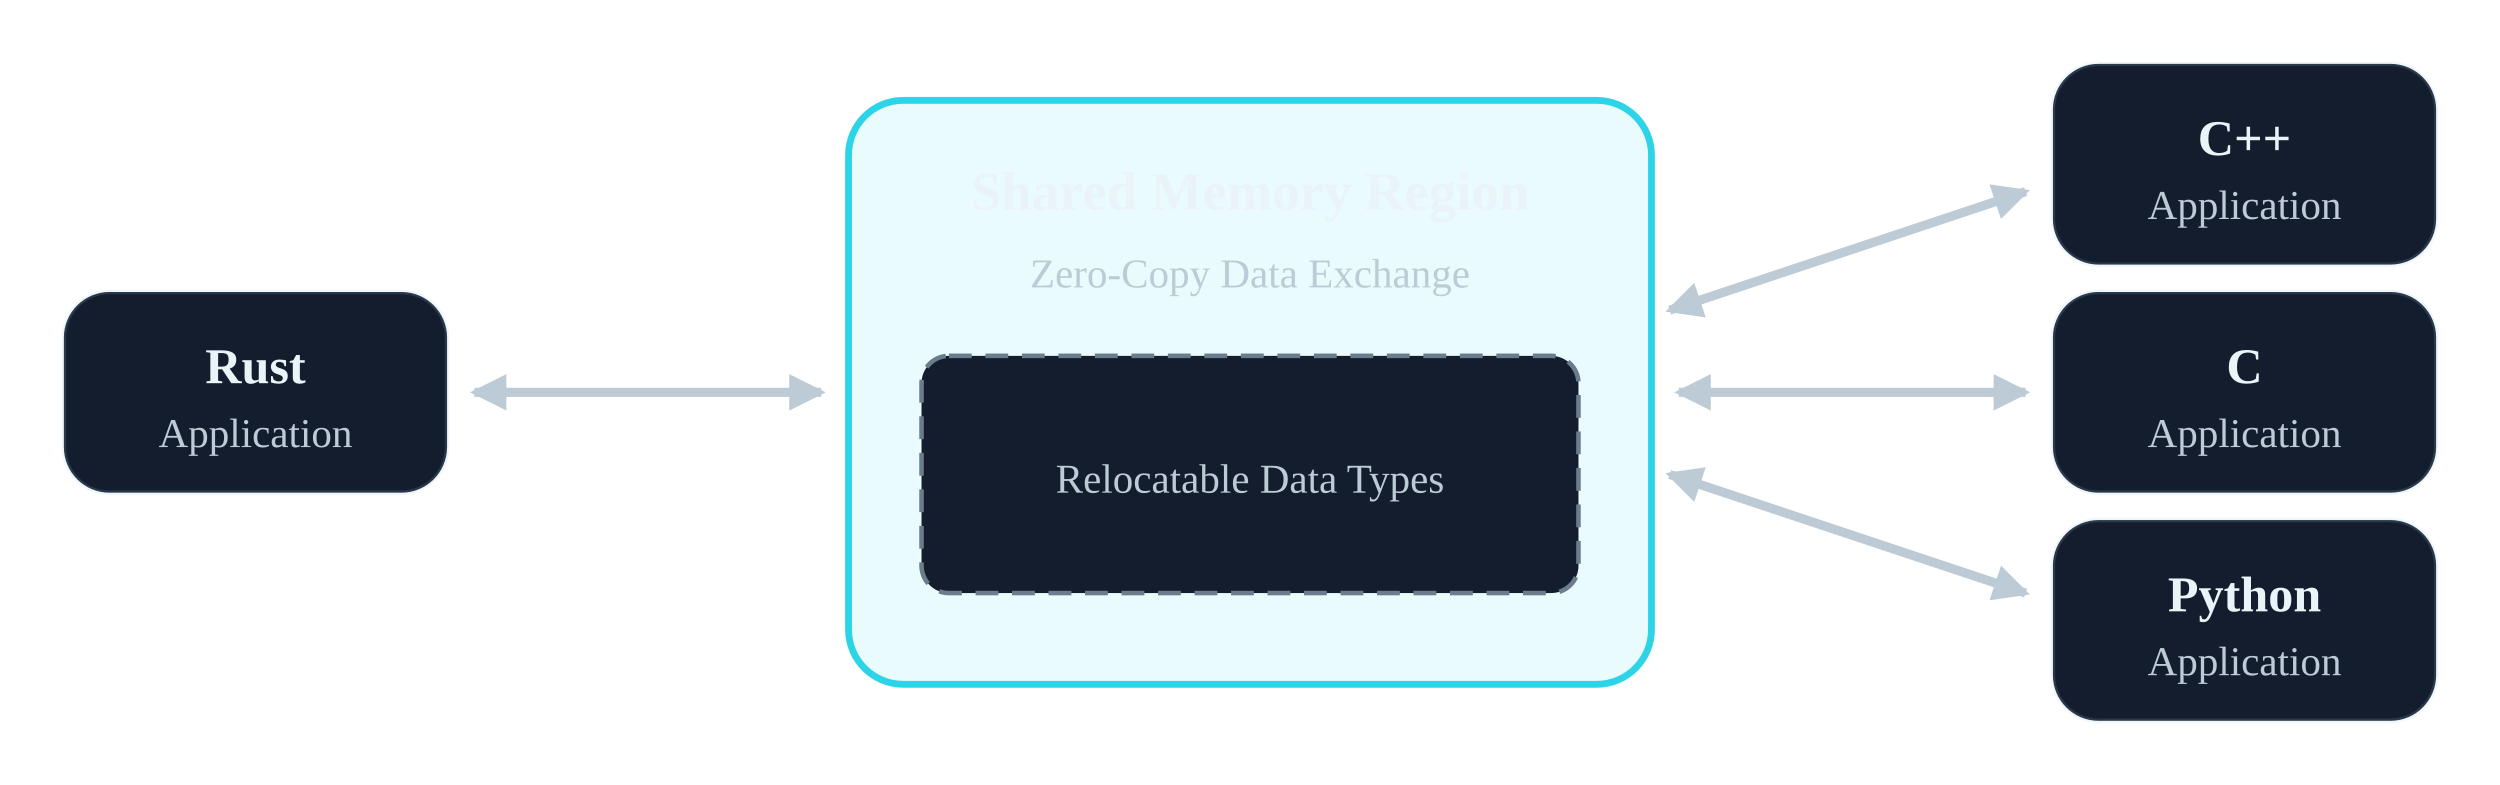
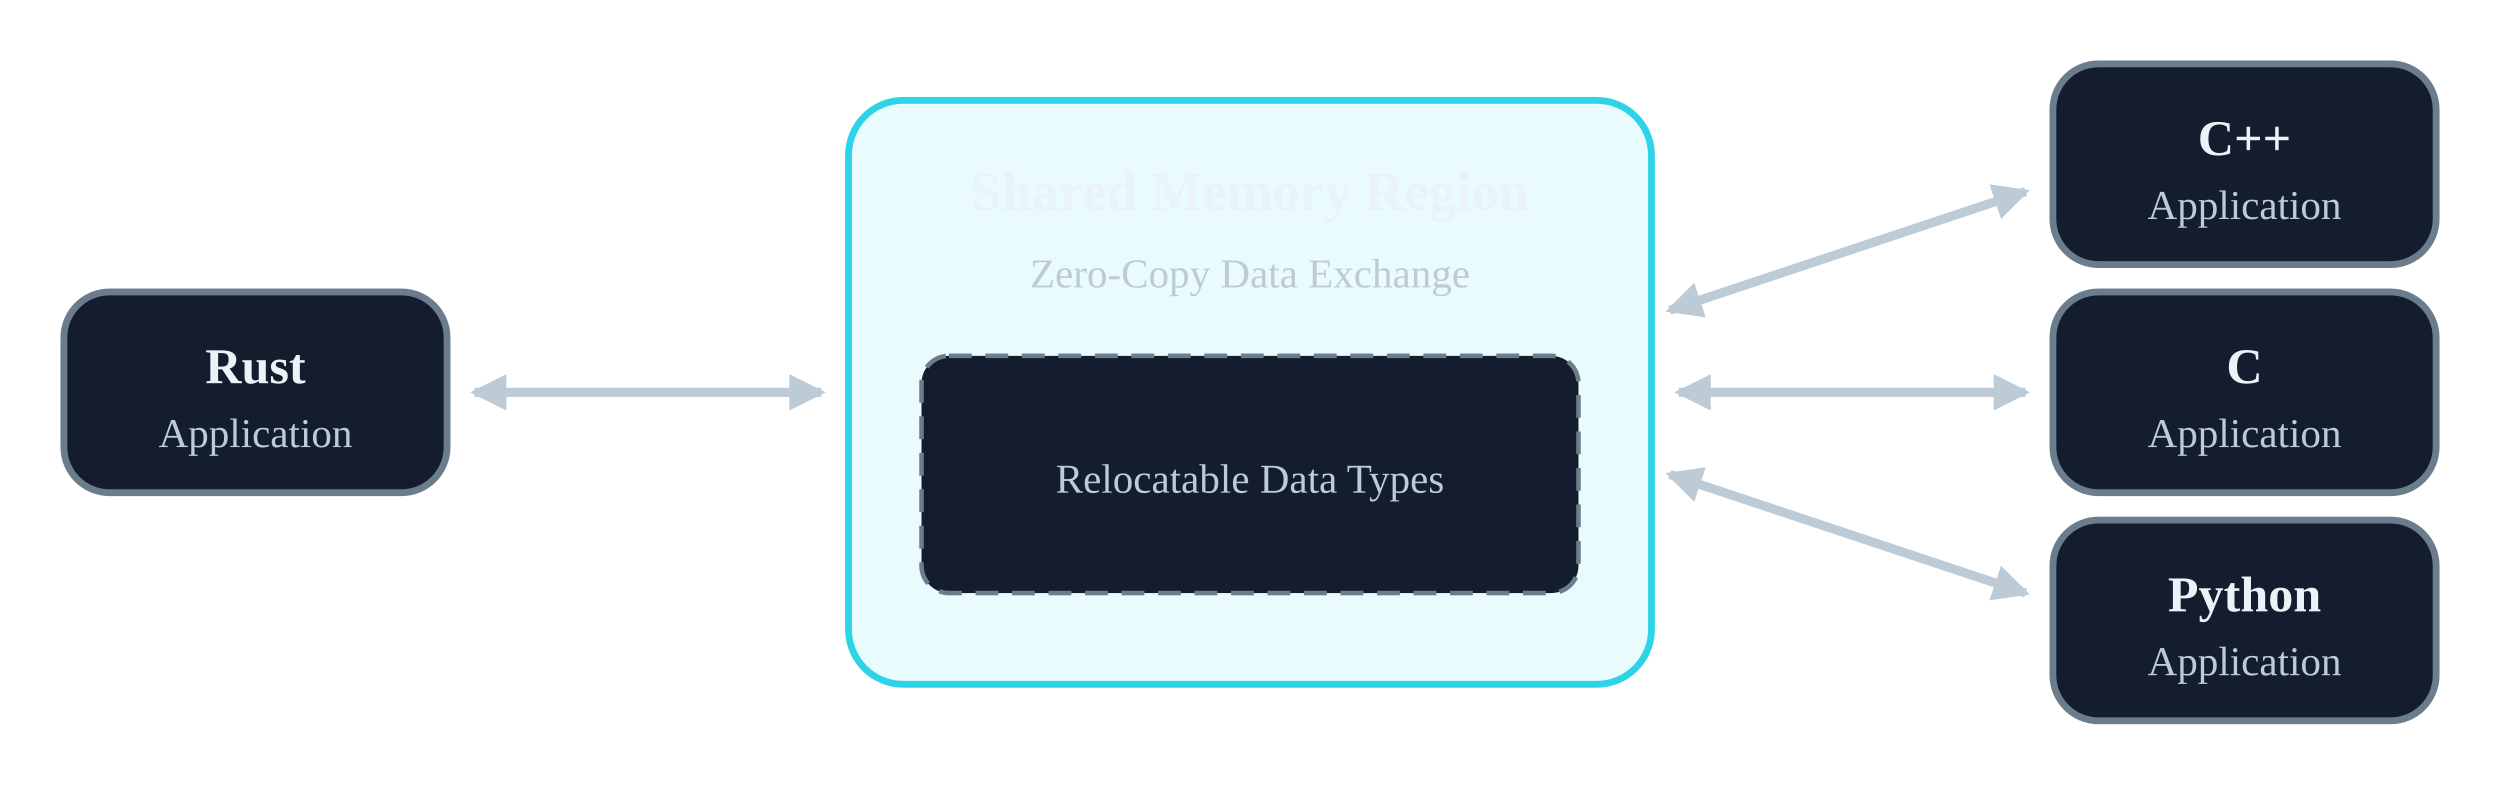
<svg xmlns="http://www.w3.org/2000/svg" viewBox="26 74 548 172" role="img" aria-label="Cross-language zero-copy communication">
  <style>
    .cl-smr    { fill: rgba(45,212,232,0.10); stroke: var(--ix-ice, #2dd4e8); stroke-width: 1.5; }
    .cl-smr-t  { font-family: var(--font-stack, sans-serif); font-weight: 600; font-size: 12px; fill: var(--ix-text, #eaf3f7); }
    .cl-smr-s  { font-family: var(--font-stack, sans-serif); font-size: 9px; fill: var(--ix-muted, #bccbd6); }
    .cl-seg    { fill: var(--ix-surface, #141d2d); stroke: var(--ix-muted-2, #6b7d8c); stroke-width: 1; stroke-dasharray: 5 3; }
    .cl-seg-t  { font-family: var(--font-stack, sans-serif); font-size: 9px; fill: var(--ix-muted, #bccbd6); }
-     .cl-box    { fill: var(--ix-surface, #141d2d); stroke: var(--ix-line, rgba(150,200,230,0.16)); stroke-width: 1; }
+     .cl-box    { fill: var(--ix-surface, #141d2d); stroke: var(--ix-muted-2, #6b7d8c); stroke-width: 1.5; }
    .cl-name   { font-family: var(--font-stack, sans-serif); font-weight: 600; font-size: 11px; fill: var(--ix-text, #eaf3f7); }
    .cl-name-s { font-family: var(--font-stack, sans-serif); font-size: 9px; fill: var(--ix-muted, #bccbd6); }
    .cl-flow   { stroke: var(--ix-muted, #bccbd6); stroke-width: 2; fill: none; }
  </style>
  <defs>
    <marker id="cl-arrow" markerWidth="10" markerHeight="10" refX="8" refY="5" orient="auto-start-reverse" markerUnits="userSpaceOnUse" overflow="visible">
      <path d="M1,1 L9,5 L1,9 Z" fill="var(--ix-muted, #bccbd6)" />
    </marker>
  </defs>
  <rect class="cl-smr" x="212" y="96" width="176" height="128" rx="12" />
  <text class="cl-smr-t" x="300" y="120" text-anchor="middle">Shared Memory Region</text>
  <text class="cl-smr-s" x="300" y="137" text-anchor="middle">Zero-Copy Data Exchange</text>
  <rect class="cl-seg" x="228" y="152" width="144" height="52" rx="6" />
  <text class="cl-seg-t" x="300" y="182" text-anchor="middle">Relocatable Data Types</text>
  <rect class="cl-box" x="40" y="138" width="84" height="44" rx="10" />
  <text class="cl-name" x="82" y="158" text-anchor="middle">Rust</text>
  <text class="cl-name-s" x="82" y="172" text-anchor="middle">Application</text>
  <rect class="cl-box" x="476" y="88" width="84" height="44" rx="10" />
  <text class="cl-name" x="518" y="108" text-anchor="middle">C++</text>
  <text class="cl-name-s" x="518" y="122" text-anchor="middle">Application</text>
  <rect class="cl-box" x="476" y="138" width="84" height="44" rx="10" />
  <text class="cl-name" x="518" y="158" text-anchor="middle">C</text>
  <text class="cl-name-s" x="518" y="172" text-anchor="middle">Application</text>
  <rect class="cl-box" x="476" y="188" width="84" height="44" rx="10" />
  <text class="cl-name" x="518" y="208" text-anchor="middle">Python</text>
  <text class="cl-name-s" x="518" y="222" text-anchor="middle">Application</text>
  <line class="cl-flow" x1="130" y1="160" x2="206" y2="160" marker-start="url(#cl-arrow)" marker-end="url(#cl-arrow)" />
  <line class="cl-flow" x1="392" y1="142" x2="470" y2="116" marker-start="url(#cl-arrow)" marker-end="url(#cl-arrow)" />
  <line class="cl-flow" x1="394" y1="160" x2="470" y2="160" marker-start="url(#cl-arrow)" marker-end="url(#cl-arrow)" />
  <line class="cl-flow" x1="392" y1="178" x2="470" y2="204" marker-start="url(#cl-arrow)" marker-end="url(#cl-arrow)" />
</svg>
